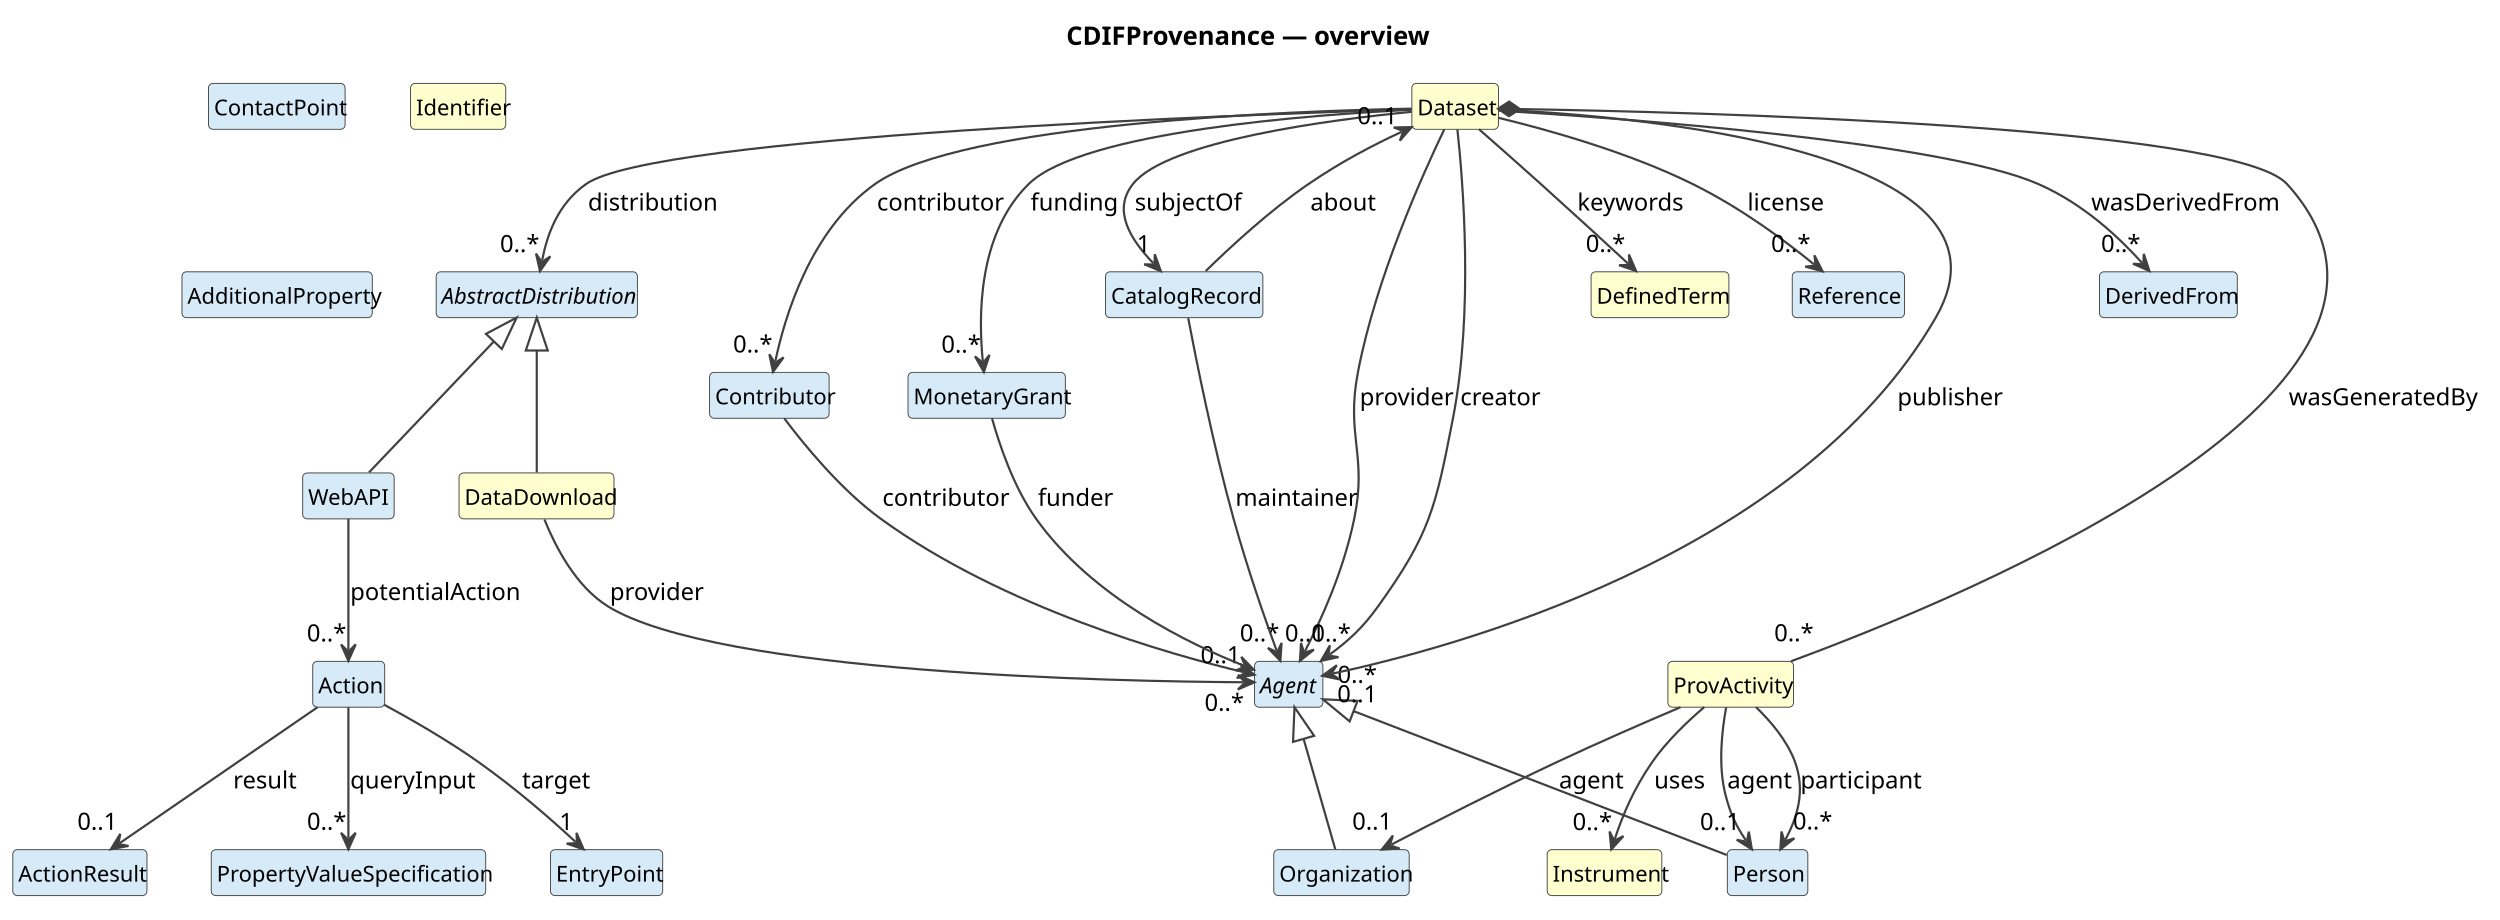
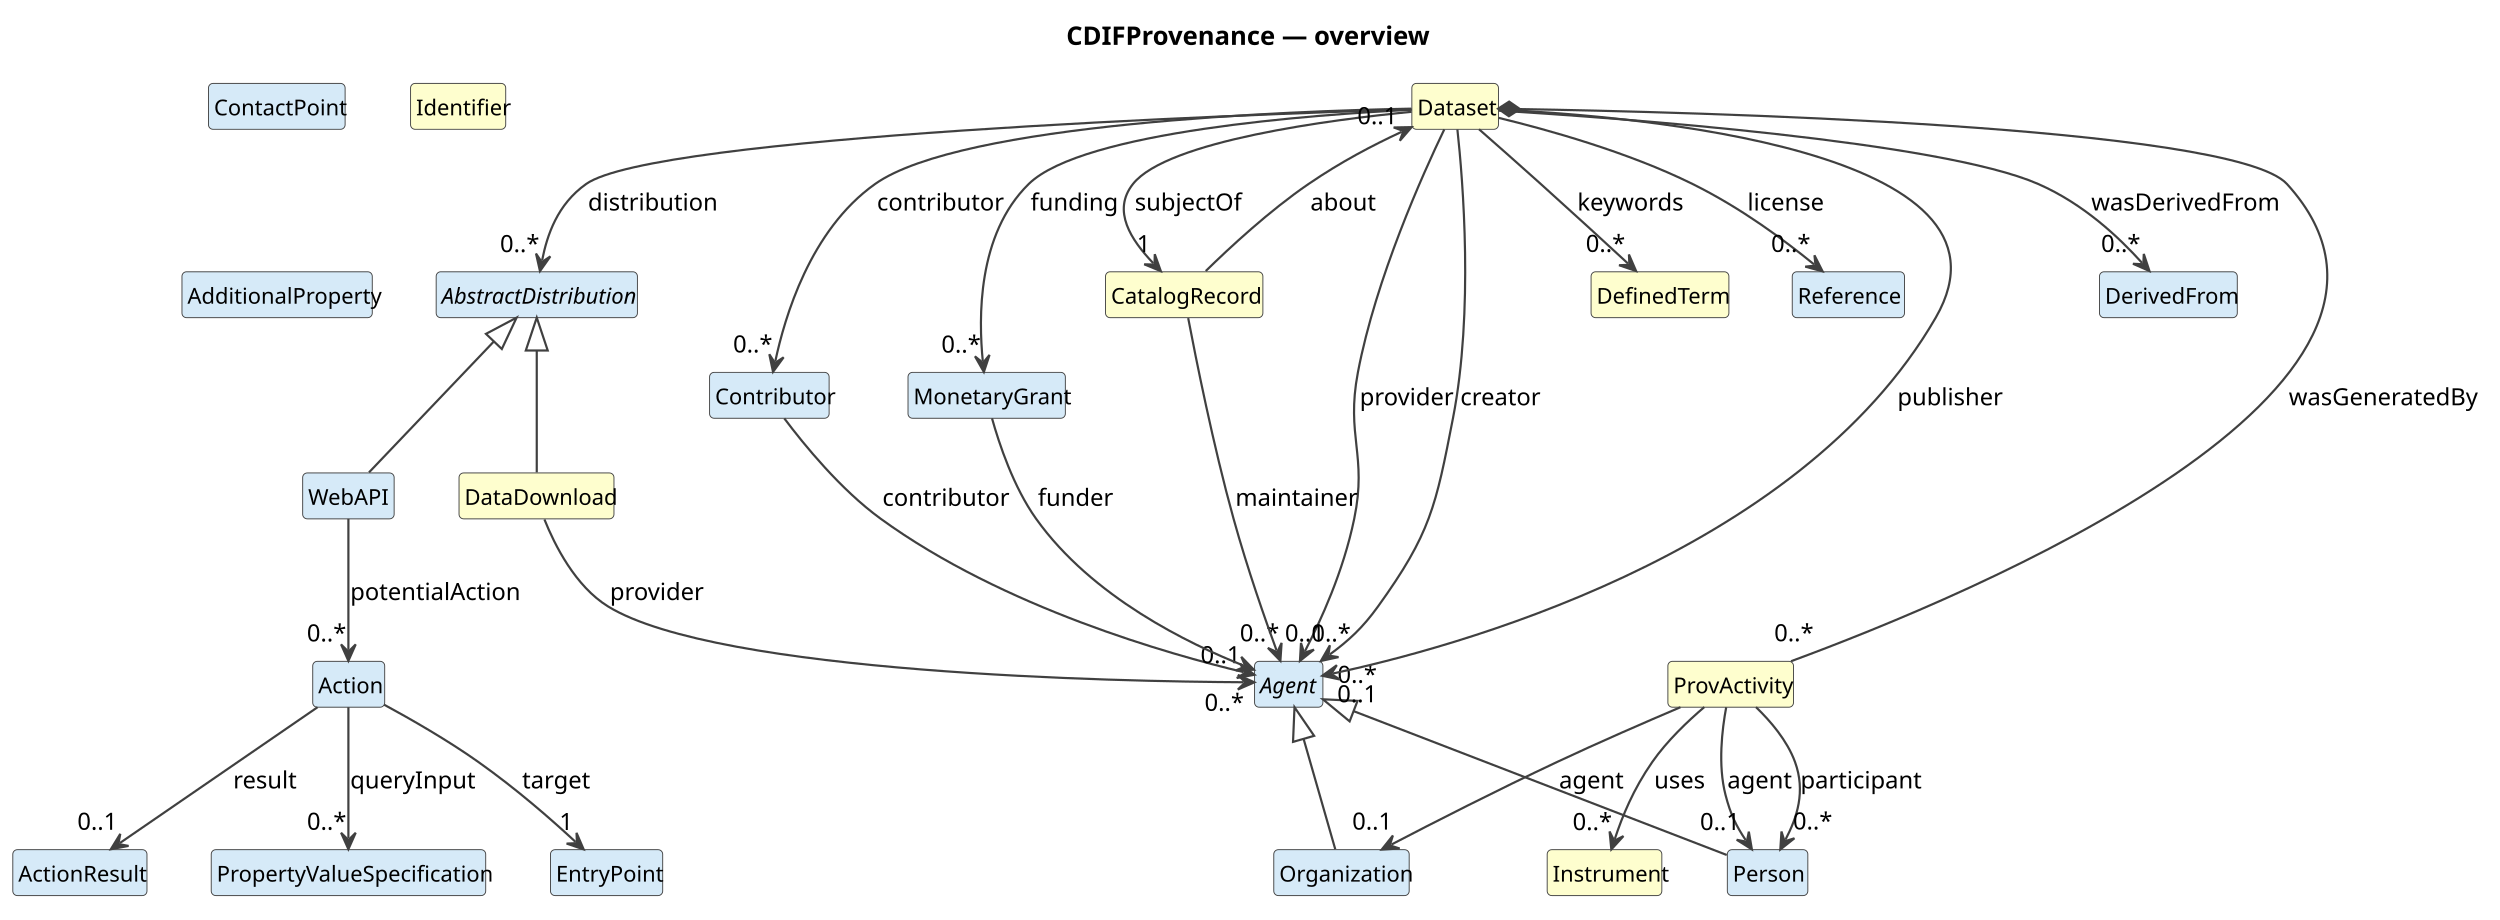
<svg xmlns="http://www.w3.org/2000/svg" contentStyleType="text/css" data-diagram-type="CLASS" height="503px" preserveAspectRatio="none" style="width:1367px;height:503px;background:#FFFFFF;" version="1.1" viewBox="0 0 1367 503" width="1367px" zoomAndPan="magnify">
  <defs />
  <g>
    <g class="title" data-source-line="1">
      <text fill="#000000" font-family="sans-serif" font-size="14" font-weight="700" lengthAdjust="spacing" textLength="194.175" x="583.023" y="24.533">CDIFProvenance — overview</text>
    </g>
    <g class="entity" data-qualified-name="ProvActivity" data-source-line="12" id="ent0002">
      <rect fill="#FEFECE" height="25.094" rx="2.5" ry="2.5" style="stroke:#404040;stroke-width:0.5;" width="68.678" x="912" y="361.609" />
      <text fill="#000000" font-family="sans-serif" font-size="12" lengthAdjust="spacing" textLength="62.678" x="915" y="379.066">ProvActivity</text>
    </g>
    <g class="entity" data-qualified-name="Instrument" data-source-line="13" id="ent0003">
      <rect fill="#FEFECE" height="25.094" rx="2.5" ry="2.5" style="stroke:#404040;stroke-width:0.5;" width="62.69" x="846" y="464.609" />
      <text fill="#000000" font-family="sans-serif" font-size="12" lengthAdjust="spacing" textLength="56.69" x="849" y="482.066">Instrument</text>
    </g>
    <g class="entity" data-qualified-name="Dataset" data-source-line="14" id="ent0004">
      <rect fill="#FEFECE" height="25.094" rx="2.5" ry="2.5" style="stroke:#404040;stroke-width:0.5;" width="47.355" x="772" y="45.609" />
      <text fill="#000000" font-family="sans-serif" font-size="12" lengthAdjust="spacing" textLength="41.355" x="775" y="63.066">Dataset</text>
    </g>
    <g class="entity" data-qualified-name="AbstractDistribution" data-source-line="15" id="ent0005">
      <rect fill="#D6EAF8" height="25.094" rx="2.5" ry="2.5" style="stroke:#404040;stroke-width:0.5;" width="110.039" x="238.5" y="148.609" />
      <text fill="#000000" font-family="sans-serif" font-size="12" font-style="italic" lengthAdjust="spacing" textLength="104.039" x="241.5" y="166.066">AbstractDistribution</text>
    </g>
    <g class="entity" data-qualified-name="DataDownload" data-source-line="16" id="ent0006">
      <rect fill="#FEFECE" height="25.094" rx="2.5" ry="2.5" style="stroke:#404040;stroke-width:0.5;" width="84.715" x="251" y="258.609" />
      <text fill="#000000" font-family="sans-serif" font-size="12" lengthAdjust="spacing" textLength="78.715" x="254" y="276.066">DataDownload</text>
    </g>
    <g class="entity" data-qualified-name="WebAPI" data-source-line="17" id="ent0007">
      <rect fill="#D6EAF8" height="25.094" rx="2.5" ry="2.5" style="stroke:#404040;stroke-width:0.5;" width="50.016" x="165.5" y="258.609" />
      <text fill="#000000" font-family="sans-serif" font-size="12" lengthAdjust="spacing" textLength="44.016" x="168.5" y="276.066">WebAPI</text>
    </g>
    <g class="entity" data-qualified-name="Action" data-source-line="18" id="ent0008">
      <rect fill="#D6EAF8" height="25.094" rx="2.5" ry="2.5" style="stroke:#404040;stroke-width:0.5;" width="39.352" x="171" y="361.609" />
      <text fill="#000000" font-family="sans-serif" font-size="12" lengthAdjust="spacing" textLength="33.352" x="174" y="379.066">Action</text>
    </g>
    <g class="entity" data-qualified-name="EntryPoint" data-source-line="19" id="ent0009">
      <rect fill="#D6EAF8" height="25.094" rx="2.5" ry="2.5" style="stroke:#404040;stroke-width:0.5;" width="61.359" x="301" y="464.609" />
      <text fill="#000000" font-family="sans-serif" font-size="12" lengthAdjust="spacing" textLength="55.359" x="304" y="482.066">EntryPoint</text>
    </g>
    <g class="entity" data-qualified-name="ActionResult" data-source-line="20" id="ent0010">
      <rect fill="#D6EAF8" height="25.094" rx="2.5" ry="2.5" style="stroke:#404040;stroke-width:0.5;" width="73.365" x="7" y="464.609" />
      <text fill="#000000" font-family="sans-serif" font-size="12" lengthAdjust="spacing" textLength="67.365" x="10" y="482.066">ActionResult</text>
    </g>
    <g class="entity" data-qualified-name="PropertyValueSpecification" data-source-line="21" id="ent0011">
      <rect fill="#D6EAF8" height="25.094" rx="2.5" ry="2.5" style="stroke:#404040;stroke-width:0.5;" width="150.082" x="115.5" y="464.609" />
      <text fill="#000000" font-family="sans-serif" font-size="12" lengthAdjust="spacing" textLength="144.082" x="118.5" y="482.066">PropertyValueSpecification</text>
    </g>
    <g class="entity" data-qualified-name="Agent" data-source-line="22" id="ent0012">
      <rect fill="#D6EAF8" height="25.094" rx="2.5" ry="2.5" style="stroke:#404040;stroke-width:0.5;" width="37.359" x="686" y="361.609" />
      <text fill="#000000" font-family="sans-serif" font-size="12" font-style="italic" lengthAdjust="spacing" textLength="31.359" x="689" y="379.066">Agent</text>
    </g>
    <g class="entity" data-qualified-name="Person" data-source-line="23" id="ent0013">
      <rect fill="#D6EAF8" height="25.094" rx="2.5" ry="2.5" style="stroke:#404040;stroke-width:0.5;" width="44.022" x="944.5" y="464.609" />
      <text fill="#000000" font-family="sans-serif" font-size="12" lengthAdjust="spacing" textLength="38.022" x="947.5" y="482.066">Person</text>
    </g>
    <g class="entity" data-qualified-name="ContactPoint" data-source-line="24" id="ent0014">
      <rect fill="#D6EAF8" height="25.094" rx="2.5" ry="2.5" style="stroke:#404040;stroke-width:0.5;" width="74.707" x="114" y="45.609" />
      <text fill="#000000" font-family="sans-serif" font-size="12" lengthAdjust="spacing" textLength="68.707" x="117" y="63.066">ContactPoint</text>
    </g>
    <g class="entity" data-qualified-name="Organization" data-source-line="25" id="ent0015">
      <rect fill="#D6EAF8" height="25.094" rx="2.5" ry="2.5" style="stroke:#404040;stroke-width:0.5;" width="74.039" x="696.5" y="464.609" />
      <text fill="#000000" font-family="sans-serif" font-size="12" lengthAdjust="spacing" textLength="68.039" x="699.5" y="482.066">Organization</text>
    </g>
    <g class="entity" data-qualified-name="Contributor" data-source-line="26" id="ent0016">
      <rect fill="#D6EAF8" height="25.094" rx="2.5" ry="2.5" style="stroke:#404040;stroke-width:0.5;" width="65.361" x="388" y="203.609" />
      <text fill="#000000" font-family="sans-serif" font-size="12" lengthAdjust="spacing" textLength="59.361" x="391" y="221.066">Contributor</text>
    </g>
    <g class="entity" data-qualified-name="DefinedTerm" data-source-line="27" id="ent0017">
      <rect fill="#FEFECE" height="25.094" rx="2.5" ry="2.5" style="stroke:#404040;stroke-width:0.5;" width="75.357" x="870" y="148.609" />
      <text fill="#000000" font-family="sans-serif" font-size="12" lengthAdjust="spacing" textLength="69.357" x="873" y="166.066">DefinedTerm</text>
    </g>
    <g class="entity" data-qualified-name="Identifier" data-source-line="28" id="ent0018">
      <rect fill="#FEFECE" height="25.094" rx="2.5" ry="2.5" style="stroke:#404040;stroke-width:0.5;" width="52.025" x="224.5" y="45.609" />
      <text fill="#000000" font-family="sans-serif" font-size="12" lengthAdjust="spacing" textLength="46.025" x="227.5" y="63.066">Identifier</text>
    </g>
    <g class="entity" data-qualified-name="AdditionalProperty" data-source-line="29" id="ent0019">
      <rect fill="#D6EAF8" height="25.094" rx="2.5" ry="2.5" style="stroke:#404040;stroke-width:0.5;" width="104.057" x="99.5" y="148.609" />
      <text fill="#000000" font-family="sans-serif" font-size="12" lengthAdjust="spacing" textLength="98.057" x="102.5" y="166.066">AdditionalProperty</text>
    </g>
    <g class="entity" data-qualified-name="Reference" data-source-line="30" id="ent0020">
      <rect fill="#D6EAF8" height="25.094" rx="2.5" ry="2.5" style="stroke:#404040;stroke-width:0.5;" width="61.365" x="980" y="148.609" />
      <text fill="#000000" font-family="sans-serif" font-size="12" lengthAdjust="spacing" textLength="55.365" x="983" y="166.066">Reference</text>
    </g>
    <g class="entity" data-qualified-name="MonetaryGrant" data-source-line="31" id="ent0021">
      <rect fill="#D6EAF8" height="25.094" rx="2.5" ry="2.5" style="stroke:#404040;stroke-width:0.5;" width="86.033" x="496.5" y="203.609" />
      <text fill="#000000" font-family="sans-serif" font-size="12" lengthAdjust="spacing" textLength="80.033" x="499.5" y="221.066">MonetaryGrant</text>
    </g>
    <g class="entity" data-qualified-name="DerivedFrom" data-source-line="32" id="ent0022">
      <rect fill="#D6EAF8" height="25.094" rx="2.5" ry="2.5" style="stroke:#404040;stroke-width:0.5;" width="75.346" x="1148" y="148.609" />
      <text fill="#000000" font-family="sans-serif" font-size="12" lengthAdjust="spacing" textLength="69.346" x="1151" y="166.066">DerivedFrom</text>
    </g>
    <g class="entity" data-qualified-name="CatalogRecord" data-source-line="33" id="ent0023">
-       <rect fill="#D6EAF8" height="25.094" rx="2.5" ry="2.5" style="stroke:#404040;stroke-width:0.5;" width="86.045" x="604.5" y="148.609" />
+       <rect fill="#FEFECE" height="25.094" rx="2.5" ry="2.5" style="stroke:#404040;stroke-width:0.5;" width="86.045" x="604.5" y="148.609" />
      <text fill="#000000" font-family="sans-serif" font-size="12" lengthAdjust="spacing" textLength="80.045" x="607.5" y="166.066">CatalogRecord</text>
    </g>
    <g class="link" data-entity-1="ent0005" data-entity-2="ent0006" data-link-type="extension" data-source-line="34" id="lnk24">
      <path codeLine="34" d="M293.5,191.669 C293.5,212.349 293.5,237.449 293.5,258.309" fill="none" id="AbstractDistribution-backto-DataDownload" style="stroke:#404040;stroke-width:1.2;" />
      <polygon fill="none" points="293.5,173.669,287.5,191.669,299.5,191.669,293.5,173.669" style="stroke:#404040;stroke-width:1.2;" />
    </g>
    <g class="link" data-entity-1="ent0005" data-entity-2="ent0007" data-link-type="extension" data-source-line="35" id="lnk25">
      <path codeLine="35" d="M270.058,186.696 C250.338,207.376 221.64,237.449 201.76,258.309" fill="none" id="AbstractDistribution-backto-WebAPI" style="stroke:#404040;stroke-width:1.2;" />
      <polygon fill="none" points="282.48,173.669,265.716,182.555,274.4,190.837,282.48,173.669" style="stroke:#404040;stroke-width:1.2;" />
    </g>
    <g class="link" data-entity-1="ent0012" data-entity-2="ent0013" data-link-type="extension" data-source-line="36" id="lnk26">
      <path codeLine="36" d="M740.135,388.846 C787.304,407.036 893.51,447.969 944.18,467.509" fill="none" id="Agent-backto-Person" style="stroke:#404040;stroke-width:1.2;" />
      <polygon fill="none" points="723.34,382.369,737.976,394.444,742.293,383.248,723.34,382.369" style="stroke:#404040;stroke-width:1.2;" />
    </g>
    <g class="link" data-entity-1="ent0012" data-entity-2="ent0015" data-link-type="extension" data-source-line="37" id="lnk27">
      <path codeLine="37" d="M712.796,404.001 C718.356,423.371 724.53,444.849 730.12,464.349" fill="none" id="Agent-backto-Organization" style="stroke:#404040;stroke-width:1.2;" />
      <polygon fill="none" points="707.83,386.699,707.029,405.656,718.563,402.345,707.83,386.699" style="stroke:#404040;stroke-width:1.2;" />
    </g>
    <g class="link" data-entity-1="ent0002" data-entity-2="ent0003" data-link-type="dependency" data-source-line="38" id="lnk28">
      <path codeLine="38" d="M931.92,386.619 C922.85,394.359 911.44,405.199 903.5,416.609 C892.95,431.789 887.136,446.247 882.966,458.767" fill="none" id="ProvActivity-to-Instrument" style="stroke:#404040;stroke-width:1.2;" />
      <polygon fill="#404040" points="881.07,464.459,887.709,457.185,882.65,459.716,880.119,454.656,881.07,464.459" style="stroke:#404040;stroke-width:1.2;" />
      <text fill="#000000" font-family="sans-serif" font-size="13" lengthAdjust="spacing" textLength="27.46" x="904.5" y="431.104">uses</text>
      <text fill="#000000" font-family="sans-serif" font-size="13" lengthAdjust="spacing" textLength="19.513" x="859.897" y="453.874">0..*</text>
    </g>
    <g class="link" data-entity-1="ent0002" data-entity-2="ent0013" data-link-type="dependency" data-source-line="39" id="lnk29">
      <path codeLine="39" d="M943.89,386.719 C941.62,398.869 939.31,418.389 943.5,434.609 C946.3,445.459 949.29,451.498 954.6,459.458" fill="none" id="ProvActivity-to-Person" style="stroke:#404040;stroke-width:1.2;" />
      <polygon fill="#404040" points="957.93,464.449,956.263,454.743,955.155,460.29,949.608,459.182,957.93,464.449" style="stroke:#404040;stroke-width:1.2;" />
      <text fill="#000000" font-family="sans-serif" font-size="13" lengthAdjust="spacing" textLength="32.532" x="944.5" y="431.104">agent</text>
      <text fill="#000000" font-family="sans-serif" font-size="13" lengthAdjust="spacing" textLength="21.684" x="929.552" y="453.86">0..1</text>
    </g>
    <g class="link" data-entity-1="ent0002" data-entity-2="ent0013" data-link-type="dependency" data-source-line="41" id="lnk31">
      <path codeLine="41" d="M960.17,386.659 C968.06,394.259 977.23,404.919 981.5,416.609 C987.42,432.819 982.623,447.024 976.263,459.174" fill="none" id="ProvActivity-to-Person-1" style="stroke:#404040;stroke-width:1.2;" />
      <polygon fill="#404040" points="973.48,464.489,981.198,458.371,975.799,460.06,974.11,454.661,973.48,464.489" style="stroke:#404040;stroke-width:1.2;" />
      <text fill="#000000" font-family="sans-serif" font-size="13" lengthAdjust="spacing" textLength="59.979" x="984.5" y="431.104">participant</text>
      <text fill="#000000" font-family="sans-serif" font-size="13" lengthAdjust="spacing" textLength="19.513" x="980.379" y="453.532">0..*</text>
    </g>
    <g class="link" data-entity-1="ent0002" data-entity-2="ent0015" data-link-type="dependency" data-source-line="40" id="lnk30">
      <path codeLine="40" d="M918.88,386.699 C899.83,394.809 873.98,406.039 851.5,416.609 C817.66,432.519 784.392,449.519 760.822,461.789" fill="none" id="ProvActivity-to-Organization" style="stroke:#404040;stroke-width:1.2;" />
      <polygon fill="#404040" points="755.5,464.559,765.33,463.952,759.935,462.251,761.636,456.856,755.5,464.559" style="stroke:#404040;stroke-width:1.2;" />
      <text fill="#000000" font-family="sans-serif" font-size="13" lengthAdjust="spacing" textLength="32.532" x="852.5" y="431.104">agent</text>
      <text fill="#000000" font-family="sans-serif" font-size="13" lengthAdjust="spacing" textLength="21.684" x="739.377" y="453.631">0..1</text>
    </g>
    <g class="link" data-entity-1="ent0004" data-entity-2="ent0002" data-link-type="composition" data-source-line="42" id="lnk32">
      <path codeLine="42" d="M831.128,59.651 C920.338,61.151 1221.19,68.499 1250.5,100.609 C1351.81,211.579 1076.84,325.629 979.33,361.559" fill="none" id="Dataset-backto-ProvActivity" style="stroke:#404040;stroke-width:1.2;" />
      <polygon fill="#404040" points="819.13,59.449,825.062,63.55,831.128,59.651,825.196,55.551,819.13,59.449" style="stroke:#404040;stroke-width:1.2;" />
      <text fill="#000000" font-family="sans-serif" font-size="13" lengthAdjust="spacing" textLength="99.722" x="1251.5" y="221.605">wasGeneratedBy</text>
      <text fill="#000000" font-family="sans-serif" font-size="13" lengthAdjust="spacing" textLength="19.513" x="970.126" y="350.631">0..*</text>
    </g>
    <g class="link" data-entity-1="ent0004" data-entity-2="ent0012" data-link-type="dependency" data-source-line="43" id="lnk33">
      <path codeLine="43" d="M789.75,70.719 C778.16,94.789 752.3,152.159 742.5,203.609 C735.84,238.549 747.7,248.779 740.5,283.609 C734.47,312.809 722.168,339.336 713.558,356.046" fill="none" id="Dataset-to-Agent" style="stroke:#404040;stroke-width:1.2;" />
      <polygon fill="#404040" points="710.81,361.379,718.488,355.211,713.1,356.935,711.377,351.547,710.81,361.379" style="stroke:#404040;stroke-width:1.2;" />
      <text fill="#000000" font-family="sans-serif" font-size="13" lengthAdjust="spacing" textLength="46.966" x="743.5" y="221.605">provider</text>
      <text fill="#000000" font-family="sans-serif" font-size="13" lengthAdjust="spacing" textLength="19.513" x="717.065" y="350.763">0..*</text>
    </g>
    <g class="link" data-entity-1="ent0004" data-entity-2="ent0012" data-link-type="dependency" data-source-line="45" id="lnk35">
      <path codeLine="45" d="M796.9,70.769 C799.92,98.459 805.86,170.259 794.5,228.609 C785.08,276.969 782.27,291.609 753.5,331.609 C745.04,343.379 737.382,350.346 727.122,357.856" fill="none" id="Dataset-to-Agent-1" style="stroke:#404040;stroke-width:1.2;" />
      <polygon fill="#404040" points="722.28,361.399,731.905,359.311,726.315,358.446,727.18,352.856,722.28,361.399" style="stroke:#404040;stroke-width:1.2;" />
      <text fill="#000000" font-family="sans-serif" font-size="13" lengthAdjust="spacing" textLength="40.46" x="798.5" y="221.605">creator</text>
      <text fill="#000000" font-family="sans-serif" font-size="13" lengthAdjust="spacing" textLength="19.513" x="731.342" y="373.377">0..*</text>
    </g>
    <g class="link" data-entity-1="ent0004" data-entity-2="ent0012" data-link-type="dependency" data-source-line="47" id="lnk37">
      <path codeLine="47" d="M819.23,59.909 C893.21,63.389 1111.61,81.509 1058.5,173.609 C982.73,304.999 790.409,355.16 728.869,368.26" fill="none" id="Dataset-to-Agent-2" style="stroke:#404040;stroke-width:1.2;" />
      <polygon fill="#404040" points="723,369.509,732.636,371.548,727.89,368.468,730.97,363.723,723,369.509" style="stroke:#404040;stroke-width:1.2;" />
      <text fill="#000000" font-family="sans-serif" font-size="13" lengthAdjust="spacing" textLength="52.755" x="1037.5" y="221.605">publisher</text>
      <text fill="#000000" font-family="sans-serif" font-size="13" lengthAdjust="spacing" textLength="21.684" x="731.202" y="383.997">0..1</text>
    </g>
    <g class="link" data-entity-1="ent0004" data-entity-2="ent0005" data-link-type="dependency" data-source-line="44" id="lnk34">
      <path codeLine="44" d="M771.86,59.789 C681.01,62.589 357.62,74.339 320.5,100.609 C304.76,111.749 299.187,128.444 296.427,142.364" fill="none" id="Dataset-to-AbstractDistribution" style="stroke:#404040;stroke-width:1.2;" />
      <polygon fill="#404040" points="295.26,148.249,300.934,140.199,296.232,143.345,293.087,138.643,295.26,148.249" style="stroke:#404040;stroke-width:1.2;" />
      <text fill="#000000" font-family="sans-serif" font-size="13" lengthAdjust="spacing" textLength="62.867" x="321.5" y="115.105">distribution</text>
      <text fill="#000000" font-family="sans-serif" font-size="13" lengthAdjust="spacing" textLength="19.513" x="273.399" y="137.841">0..*</text>
    </g>
    <g class="link" data-entity-1="ent0004" data-entity-2="ent0016" data-link-type="dependency" data-source-line="46" id="lnk36">
      <path codeLine="46" d="M771.69,59.409 C706.3,60.669 525.73,67.179 478.5,100.609 C442.85,125.849 429.048,173.693 423.948,197.483" fill="none" id="Dataset-to-Contributor" style="stroke:#404040;stroke-width:1.2;" />
      <polygon fill="#404040" points="422.69,203.349,428.488,195.388,423.738,198.46,420.665,193.711,422.69,203.349" style="stroke:#404040;stroke-width:1.2;" />
      <text fill="#000000" font-family="sans-serif" font-size="13" lengthAdjust="spacing" textLength="61.42" x="479.5" y="115.105">contributor</text>
      <text fill="#000000" font-family="sans-serif" font-size="13" lengthAdjust="spacing" textLength="19.513" x="400.841" y="192.721">0..*</text>
    </g>
    <g class="link" data-entity-1="ent0004" data-entity-2="ent0021" data-link-type="dependency" data-source-line="48" id="lnk38">
      <path codeLine="48" d="M771.94,60.029 C718.82,62.619 592.02,71.729 562.5,100.609 C534.24,128.259 535.1,174.248 537.39,197.438" fill="none" id="Dataset-to-MonetaryGrant" style="stroke:#404040;stroke-width:1.2;" />
      <polygon fill="#404040" points="537.98,203.409,541.076,194.06,537.489,198.434,533.115,194.846,537.98,203.409" style="stroke:#404040;stroke-width:1.2;" />
      <text fill="#000000" font-family="sans-serif" font-size="13" lengthAdjust="spacing" textLength="42.65" x="563.5" y="115.105">funding</text>
      <text fill="#000000" font-family="sans-serif" font-size="13" lengthAdjust="spacing" textLength="19.513" x="514.735" y="192.805">0..*</text>
    </g>
    <g class="link" data-entity-1="ent0004" data-entity-2="ent0022" data-link-type="dependency" data-source-line="49" id="lnk39">
      <path codeLine="49" d="M819.33,60.479 C883.96,64.459 1061.31,77.269 1114.5,100.609 C1139.54,111.589 1158.596,129.788 1171.286,143.758" fill="none" id="Dataset-to-DerivedFrom" style="stroke:#404040;stroke-width:1.2;" />
      <polygon fill="#404040" points="1175.32,148.199,1172.229,138.848,1171.958,144.498,1166.308,144.227,1175.32,148.199" style="stroke:#404040;stroke-width:1.2;" />
      <text fill="#000000" font-family="sans-serif" font-size="13" lengthAdjust="spacing" textLength="98.243" x="1143.5" y="115.105">wasDerivedFrom</text>
      <text fill="#000000" font-family="sans-serif" font-size="13" lengthAdjust="spacing" textLength="19.513" x="1148.849" y="137.772">0..*</text>
    </g>
    <g class="link" data-entity-1="ent0004" data-entity-2="ent0023" data-link-type="dependency" data-source-line="50" id="lnk40">
      <path codeLine="50" d="M771.85,61.129 C728.32,65.389 638.25,76.919 619.5,100.609 C607.88,115.289 618.498,131.239 630.608,143.929" fill="none" id="Dataset-to-CatalogRecord" style="stroke:#404040;stroke-width:1.2;" />
      <polygon fill="#404040" points="634.75,148.269,631.43,138.997,631.298,144.652,625.643,144.52,634.75,148.269" style="stroke:#404040;stroke-width:1.2;" />
      <text fill="#000000" font-family="sans-serif" font-size="13" lengthAdjust="spacing" textLength="54.914" x="620.5" y="115.105">subjectOf</text>
      <text fill="#000000" font-family="sans-serif" font-size="13" lengthAdjust="spacing" textLength="7.23" x="621.59" y="137.868">1</text>
    </g>
    <g class="link" data-entity-1="ent0023" data-entity-2="ent0004" data-link-type="dependency" data-source-line="60" id="lnk50">
      <path codeLine="60" d="M659.3,148.199 C672.32,135.449 694.25,115.109 715.5,100.609 C733.47,88.349 750.074,79.71 766.464,72.05" fill="none" id="CatalogRecord-to-Dataset" style="stroke:#404040;stroke-width:1.2;" />
      <polygon fill="#404040" points="771.9,69.509,762.053,69.696,767.37,71.626,765.44,76.944,771.9,69.509" style="stroke:#404040;stroke-width:1.2;" />
      <text fill="#000000" font-family="sans-serif" font-size="13" lengthAdjust="spacing" textLength="32.532" x="716.5" y="115.105">about</text>
      <text fill="#000000" font-family="sans-serif" font-size="13" lengthAdjust="spacing" textLength="21.684" x="742.204" y="67.909">0..1</text>
    </g>
    <g class="link" data-entity-1="ent0004" data-entity-2="ent0017" data-link-type="dependency" data-source-line="51" id="lnk41">
      <path codeLine="51" d="M808.72,70.669 C818.17,78.959 831.17,90.419 842.5,100.609 C860.7,116.979 877.13,132.06 890.2,144.12" fill="none" id="Dataset-to-DefinedTerm" style="stroke:#404040;stroke-width:1.2;" />
      <polygon fill="#404040" points="894.61,148.189,890.708,139.146,890.935,144.799,885.283,145.026,894.61,148.189" style="stroke:#404040;stroke-width:1.2;" />
      <text fill="#000000" font-family="sans-serif" font-size="13" lengthAdjust="spacing" textLength="54.907" x="862.5" y="115.105">keywords</text>
      <text fill="#000000" font-family="sans-serif" font-size="13" lengthAdjust="spacing" textLength="19.513" x="867.103" y="137.758">0..*</text>
    </g>
    <g class="link" data-entity-1="ent0004" data-entity-2="ent0020" data-link-type="dependency" data-source-line="52" id="lnk42">
      <path codeLine="52" d="M819.34,64.419 C846.06,70.889 890.26,83.159 925.5,100.609 C952.46,113.959 975.767,131.422 991.947,144.592" fill="none" id="Dataset-to-Reference" style="stroke:#404040;stroke-width:1.2;" />
      <polygon fill="#404040" points="996.6,148.379,992.145,139.596,992.722,145.223,987.095,145.8,996.6,148.379" style="stroke:#404040;stroke-width:1.2;" />
      <text fill="#000000" font-family="sans-serif" font-size="13" lengthAdjust="spacing" textLength="40.466" x="955.5" y="115.105">license</text>
      <text fill="#000000" font-family="sans-serif" font-size="13" lengthAdjust="spacing" textLength="19.513" x="968.415" y="137.763">0..*</text>
    </g>
    <g class="link" data-entity-1="ent0006" data-entity-2="ent0012" data-link-type="dependency" data-source-line="53" id="lnk43">
      <path codeLine="53" d="M297.69,284.019 C303.28,297.989 314.61,320.619 332.5,331.609 C392.72,368.599 613.14,372.653 679.88,373.053" fill="none" id="DataDownload-to-Agent" style="stroke:#404040;stroke-width:1.2;" />
      <polygon fill="#404040" points="685.88,373.089,676.904,369.036,680.88,373.059,676.856,377.035,685.88,373.089" style="stroke:#404040;stroke-width:1.2;" />
      <text fill="#000000" font-family="sans-serif" font-size="13" lengthAdjust="spacing" textLength="46.966" x="333.5" y="328.104">provider</text>
      <text fill="#000000" font-family="sans-serif" font-size="13" lengthAdjust="spacing" textLength="19.513" x="658.642" y="388.673">0..*</text>
    </g>
    <g class="link" data-entity-1="ent0007" data-entity-2="ent0008" data-link-type="dependency" data-source-line="54" id="lnk44">
      <path codeLine="54" d="M190.5,283.699 C190.5,303.069 190.5,335.849 190.5,355.349" fill="none" id="WebAPI-to-Action" style="stroke:#404040;stroke-width:1.2;" />
      <polygon fill="#404040" points="190.5,361.349,194.5,352.349,190.5,356.349,186.5,352.349,190.5,361.349" style="stroke:#404040;stroke-width:1.2;" />
      <text fill="#000000" font-family="sans-serif" font-size="13" lengthAdjust="spacing" textLength="85.281" x="191.5" y="328.104">potentialAction</text>
      <text fill="#000000" font-family="sans-serif" font-size="13" lengthAdjust="spacing" textLength="19.513" x="167.791" y="350.721">0..*</text>
    </g>
    <g class="link" data-entity-1="ent0008" data-entity-2="ent0009" data-link-type="dependency" data-source-line="55" id="lnk45">
      <path codeLine="55" d="M210.05,385.329 C224.64,393.239 244.84,404.799 261.5,416.609 C282.84,431.739 301.163,447.827 314.733,460.367" fill="none" id="Action-to-EntryPoint" style="stroke:#404040;stroke-width:1.2;" />
      <polygon fill="#404040" points="319.14,464.439,315.245,455.394,315.468,461.046,309.815,461.269,319.14,464.439" style="stroke:#404040;stroke-width:1.2;" />
      <text fill="#000000" font-family="sans-serif" font-size="13" lengthAdjust="spacing" textLength="33.243" x="285.5" y="431.104">target</text>
      <text fill="#000000" font-family="sans-serif" font-size="13" lengthAdjust="spacing" textLength="7.23" x="305.87" y="453.846">1</text>
    </g>
    <g class="link" data-entity-1="ent0008" data-entity-2="ent0010" data-link-type="dependency" data-source-line="56" id="lnk46">
      <path codeLine="56" d="M173.64,386.699 C145.43,406.069 93.935,441.451 65.565,460.951" fill="none" id="Action-to-ActionResult" style="stroke:#404040;stroke-width:1.2;" />
      <polygon fill="#404040" points="60.62,464.349,70.303,462.548,64.74,461.517,65.771,455.955,60.62,464.349" style="stroke:#404040;stroke-width:1.2;" />
      <text fill="#000000" font-family="sans-serif" font-size="13" lengthAdjust="spacing" textLength="31.789" x="127.5" y="431.104">result</text>
      <text fill="#000000" font-family="sans-serif" font-size="13" lengthAdjust="spacing" textLength="21.684" x="42.289" y="453.721">0..1</text>
    </g>
    <g class="link" data-entity-1="ent0008" data-entity-2="ent0011" data-link-type="dependency" data-source-line="57" id="lnk47">
      <path codeLine="57" d="M190.5,386.699 C190.5,406.069 190.5,438.849 190.5,458.349" fill="none" id="Action-to-PropertyValueSpecification" style="stroke:#404040;stroke-width:1.2;" />
      <polygon fill="#404040" points="190.5,464.349,194.5,455.349,190.5,459.349,186.5,455.349,190.5,464.349" style="stroke:#404040;stroke-width:1.2;" />
      <text fill="#000000" font-family="sans-serif" font-size="13" lengthAdjust="spacing" textLength="61.433" x="191.5" y="431.104">queryInput</text>
      <text fill="#000000" font-family="sans-serif" font-size="13" lengthAdjust="spacing" textLength="19.513" x="167.844" y="453.721">0..*</text>
    </g>
    <g class="link" data-entity-1="ent0016" data-entity-2="ent0012" data-link-type="dependency" data-source-line="58" id="lnk48">
      <path codeLine="58" d="M428.85,228.769 C439.66,243.189 459.7,267.759 481.5,283.609 C548.48,332.309 639.826,357.889 680.106,367.559" fill="none" id="Contributor-to-Agent" style="stroke:#404040;stroke-width:1.2;" />
      <polygon fill="#404040" points="685.94,368.959,678.122,362.969,681.078,367.792,676.255,370.748,685.94,368.959" style="stroke:#404040;stroke-width:1.2;" />
      <text fill="#000000" font-family="sans-serif" font-size="13" lengthAdjust="spacing" textLength="61.42" x="482.5" y="276.604">contributor</text>
      <text fill="#000000" font-family="sans-serif" font-size="13" lengthAdjust="spacing" textLength="21.684" x="656.451" y="362.63">0..1</text>
    </g>
    <g class="link" data-entity-1="ent0021" data-entity-2="ent0012" data-link-type="dependency" data-source-line="59" id="lnk49">
      <path codeLine="59" d="M542.43,228.739 C546.33,242.699 554.2,266.359 566.5,283.609 C597.17,326.619 650.008,351.985 680.048,363.975" fill="none" id="MonetaryGrant-to-Agent" style="stroke:#404040;stroke-width:1.2;" />
      <polygon fill="#404040" points="685.62,366.199,678.744,359.148,680.976,364.346,675.778,366.578,685.62,366.199" style="stroke:#404040;stroke-width:1.2;" />
      <text fill="#000000" font-family="sans-serif" font-size="13" lengthAdjust="spacing" textLength="36.861" x="567.5" y="276.604">funder</text>
      <text fill="#000000" font-family="sans-serif" font-size="13" lengthAdjust="spacing" textLength="19.513" x="677.945" y="350.675">0..*</text>
    </g>
    <g class="link" data-entity-1="ent0023" data-entity-2="ent0012" data-link-type="dependency" data-source-line="61" id="lnk51">
      <path codeLine="61" d="M649.7,173.939 C653.86,195.779 663.45,243.839 674.5,283.609 C682.35,311.869 691.824,338.736 698.054,355.726" fill="none" id="CatalogRecord-to-Agent" style="stroke:#404040;stroke-width:1.2;" />
      <polygon fill="#404040" points="700.12,361.359,700.777,351.533,698.399,356.665,693.266,354.287,700.12,361.359" style="stroke:#404040;stroke-width:1.2;" />
      <text fill="#000000" font-family="sans-serif" font-size="13" lengthAdjust="spacing" textLength="60.696" x="675.5" y="276.604">maintainer</text>
      <text fill="#000000" font-family="sans-serif" font-size="13" lengthAdjust="spacing" textLength="21.684" x="702.594" y="350.735">0..1</text>
    </g>
  </g>
</svg>
